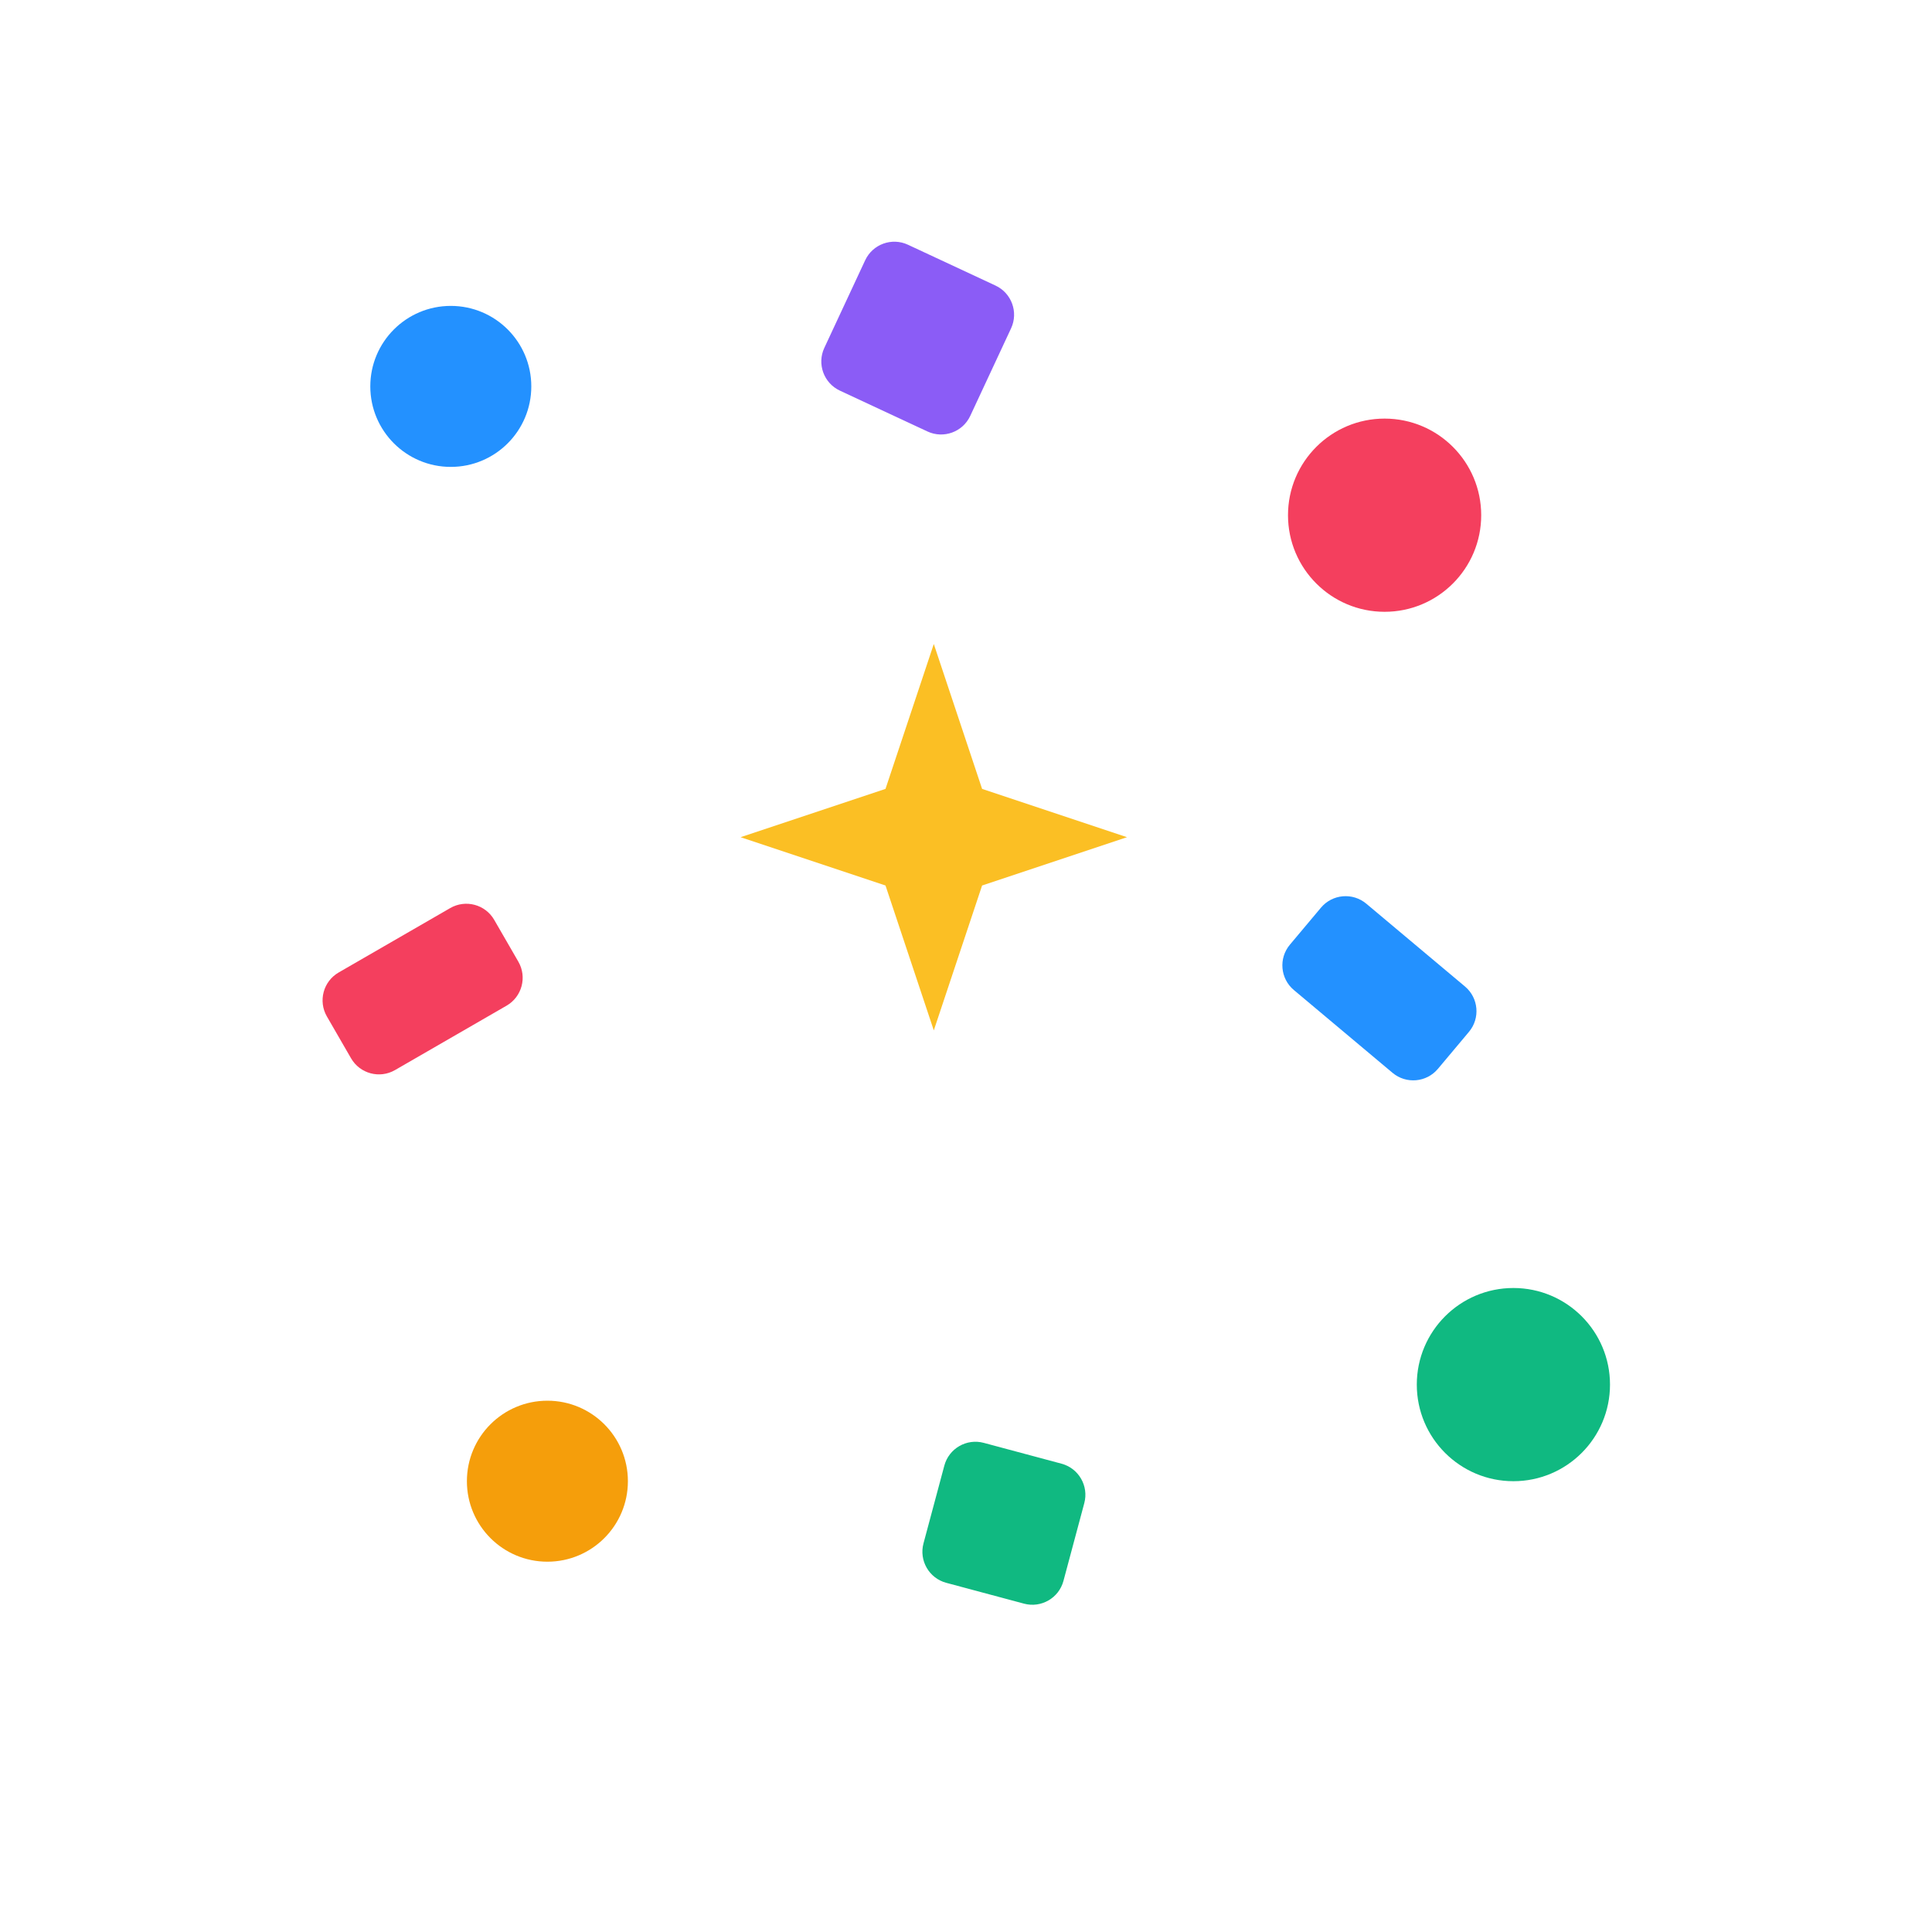
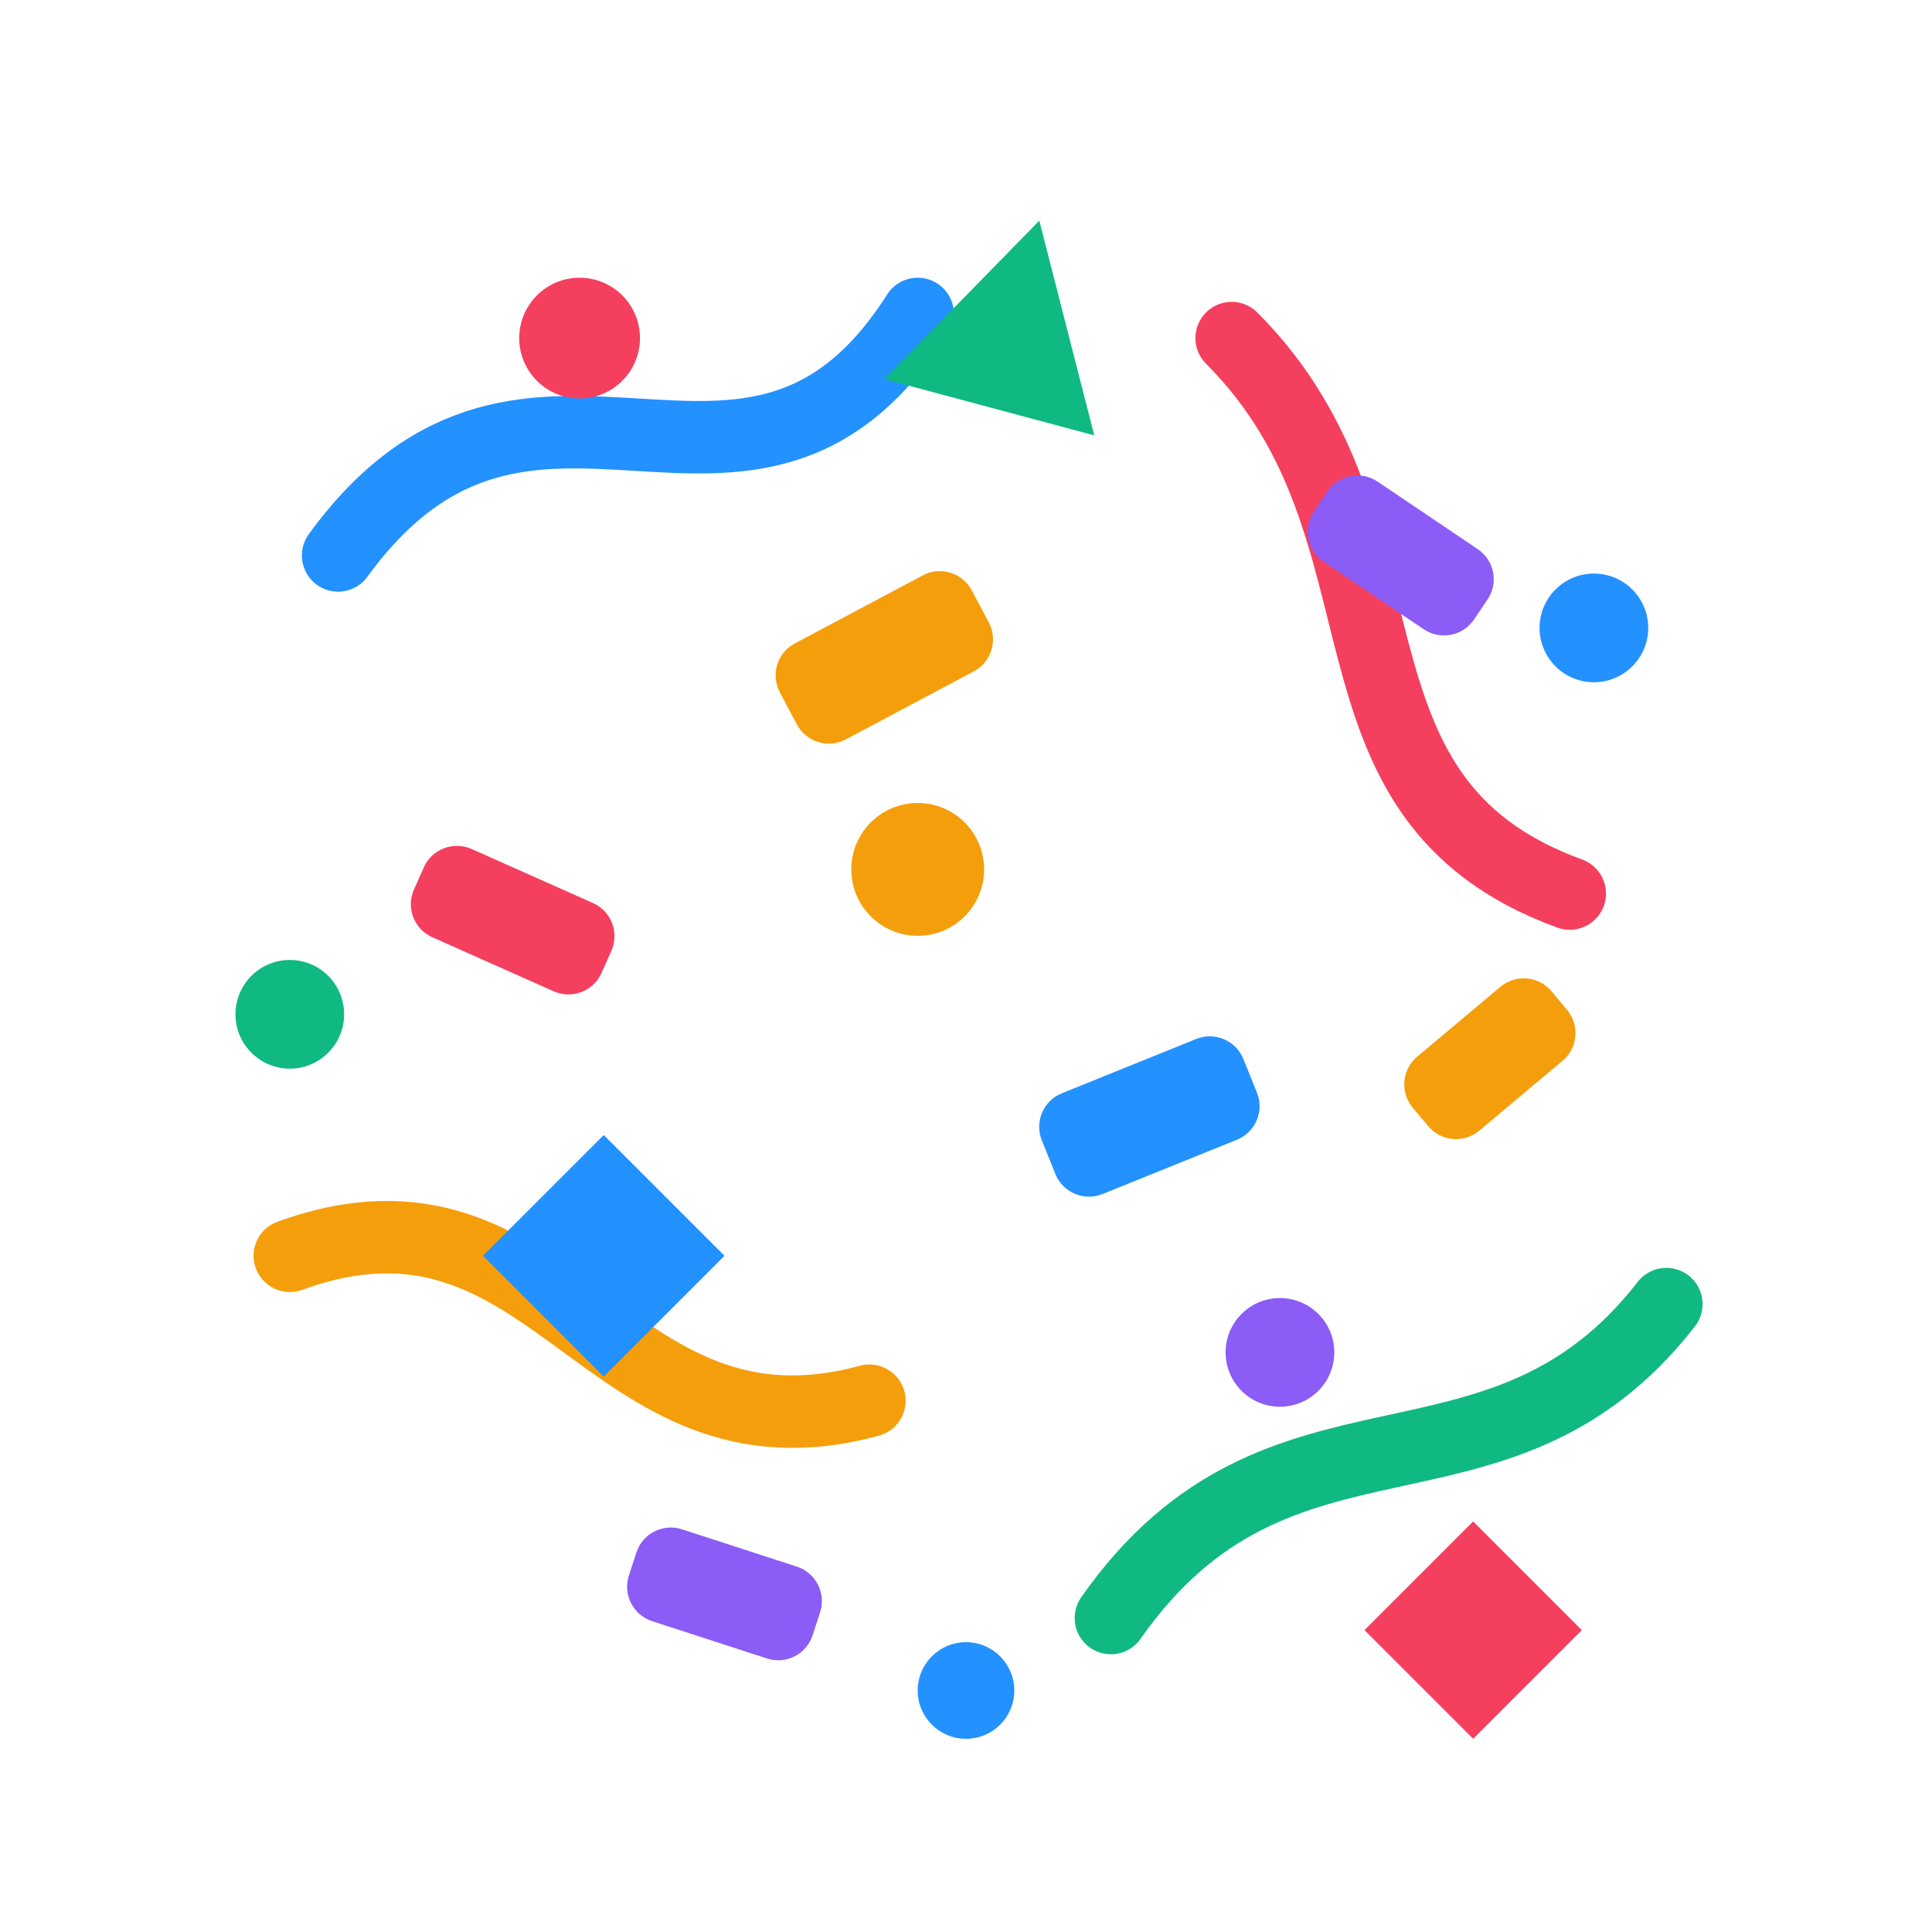
- <svg xmlns="http://www.w3.org/2000/svg" viewBox="0 0 120 120" width="120" height="120">
-   <circle cx="28" cy="24" r="5" fill="#2391ff" />
-   <circle cx="86" cy="32" r="6" fill="#f43f5e" />
-   <circle cx="34" cy="92" r="5" fill="#f59e0b" />
-   <circle cx="94" cy="86" r="6" fill="#10b981" />
-   <rect x="52" y="16" width="10" height="10" rx="2" transform="rotate(25 57 21)" fill="#8b5cf6" />
-   <rect x="20" y="58" width="12" height="7" rx="2" transform="rotate(-30 26 61)" fill="#f43f5e" />
-   <rect x="80" y="58" width="12" height="7" rx="2" transform="rotate(40 86 61)" fill="#2391ff" />
-   <rect x="58" y="90" width="9" height="9" rx="2" transform="rotate(15 62 94)" fill="#10b981" />
-   <path d="M 58,40 L 61,49 L 70,52 L 61,55 L 58,64 L 55,55 L 46,52 L 55,49 Z" fill="#fbbf24" />
+ <svg xmlns="http://www.w3.org/2000/svg" viewBox="0 0 160 160" width="160" height="160">
+   <path d="M 28,46 C 44,24 62,48 76,26" fill="none" stroke="#2391ff" stroke-width="6" stroke-linecap="round" />
+   <path d="M 102,28 C 118,44 108,66 130,74" fill="none" stroke="#f43f5e" stroke-width="6" stroke-linecap="round" />
+   <path d="M 24,104 C 46,96 50,122 72,116" fill="none" stroke="#f59e0b" stroke-width="6" stroke-linecap="round" />
+   <path d="M 92,134 C 106,114 124,126 138,108" fill="none" stroke="#10b981" stroke-width="6" stroke-linecap="round" />
+   <rect x="64" y="50" width="18" height="9" rx="3" fill="#f59e0b" transform="rotate(-28 73 54)" />
+   <rect x="108" y="42" width="16" height="8" rx="3" fill="#8b5cf6" transform="rotate(34 116 46)" />
+   <rect x="34" y="72" width="17" height="8" rx="3" fill="#f43f5e" transform="rotate(24 42 76)" />
+   <rect x="86" y="88" width="18" height="9" rx="3" fill="#2391ff" transform="rotate(-22 95 92)" />
+   <rect x="52" y="128" width="16" height="8" rx="3" fill="#8b5cf6" transform="rotate(18 60 132)" />
+   <rect x="116" y="84" width="15" height="8" rx="3" fill="#f59e0b" transform="rotate(-40 123 88)" />
+   <polygon points="84,18 93,34 75,34" fill="#10b981" transform="rotate(15 84 26)" />
+   <polygon points="50,94 60,104 50,114 40,104" fill="#2391ff" />
+   <polygon points="122,126 131,135 122,144 113,135" fill="#f43f5e" />
+   <circle cx="48" cy="28" r="5" fill="#f43f5e" />
+   <circle cx="132" cy="52" r="4.5" fill="#2391ff" />
+   <circle cx="24" cy="84" r="4.5" fill="#10b981" />
+   <circle cx="76" cy="72" r="5.5" fill="#f59e0b" />
+   <circle cx="106" cy="112" r="4.5" fill="#8b5cf6" />
+   <circle cx="80" cy="140" r="4" fill="#2391ff" />
</svg>
